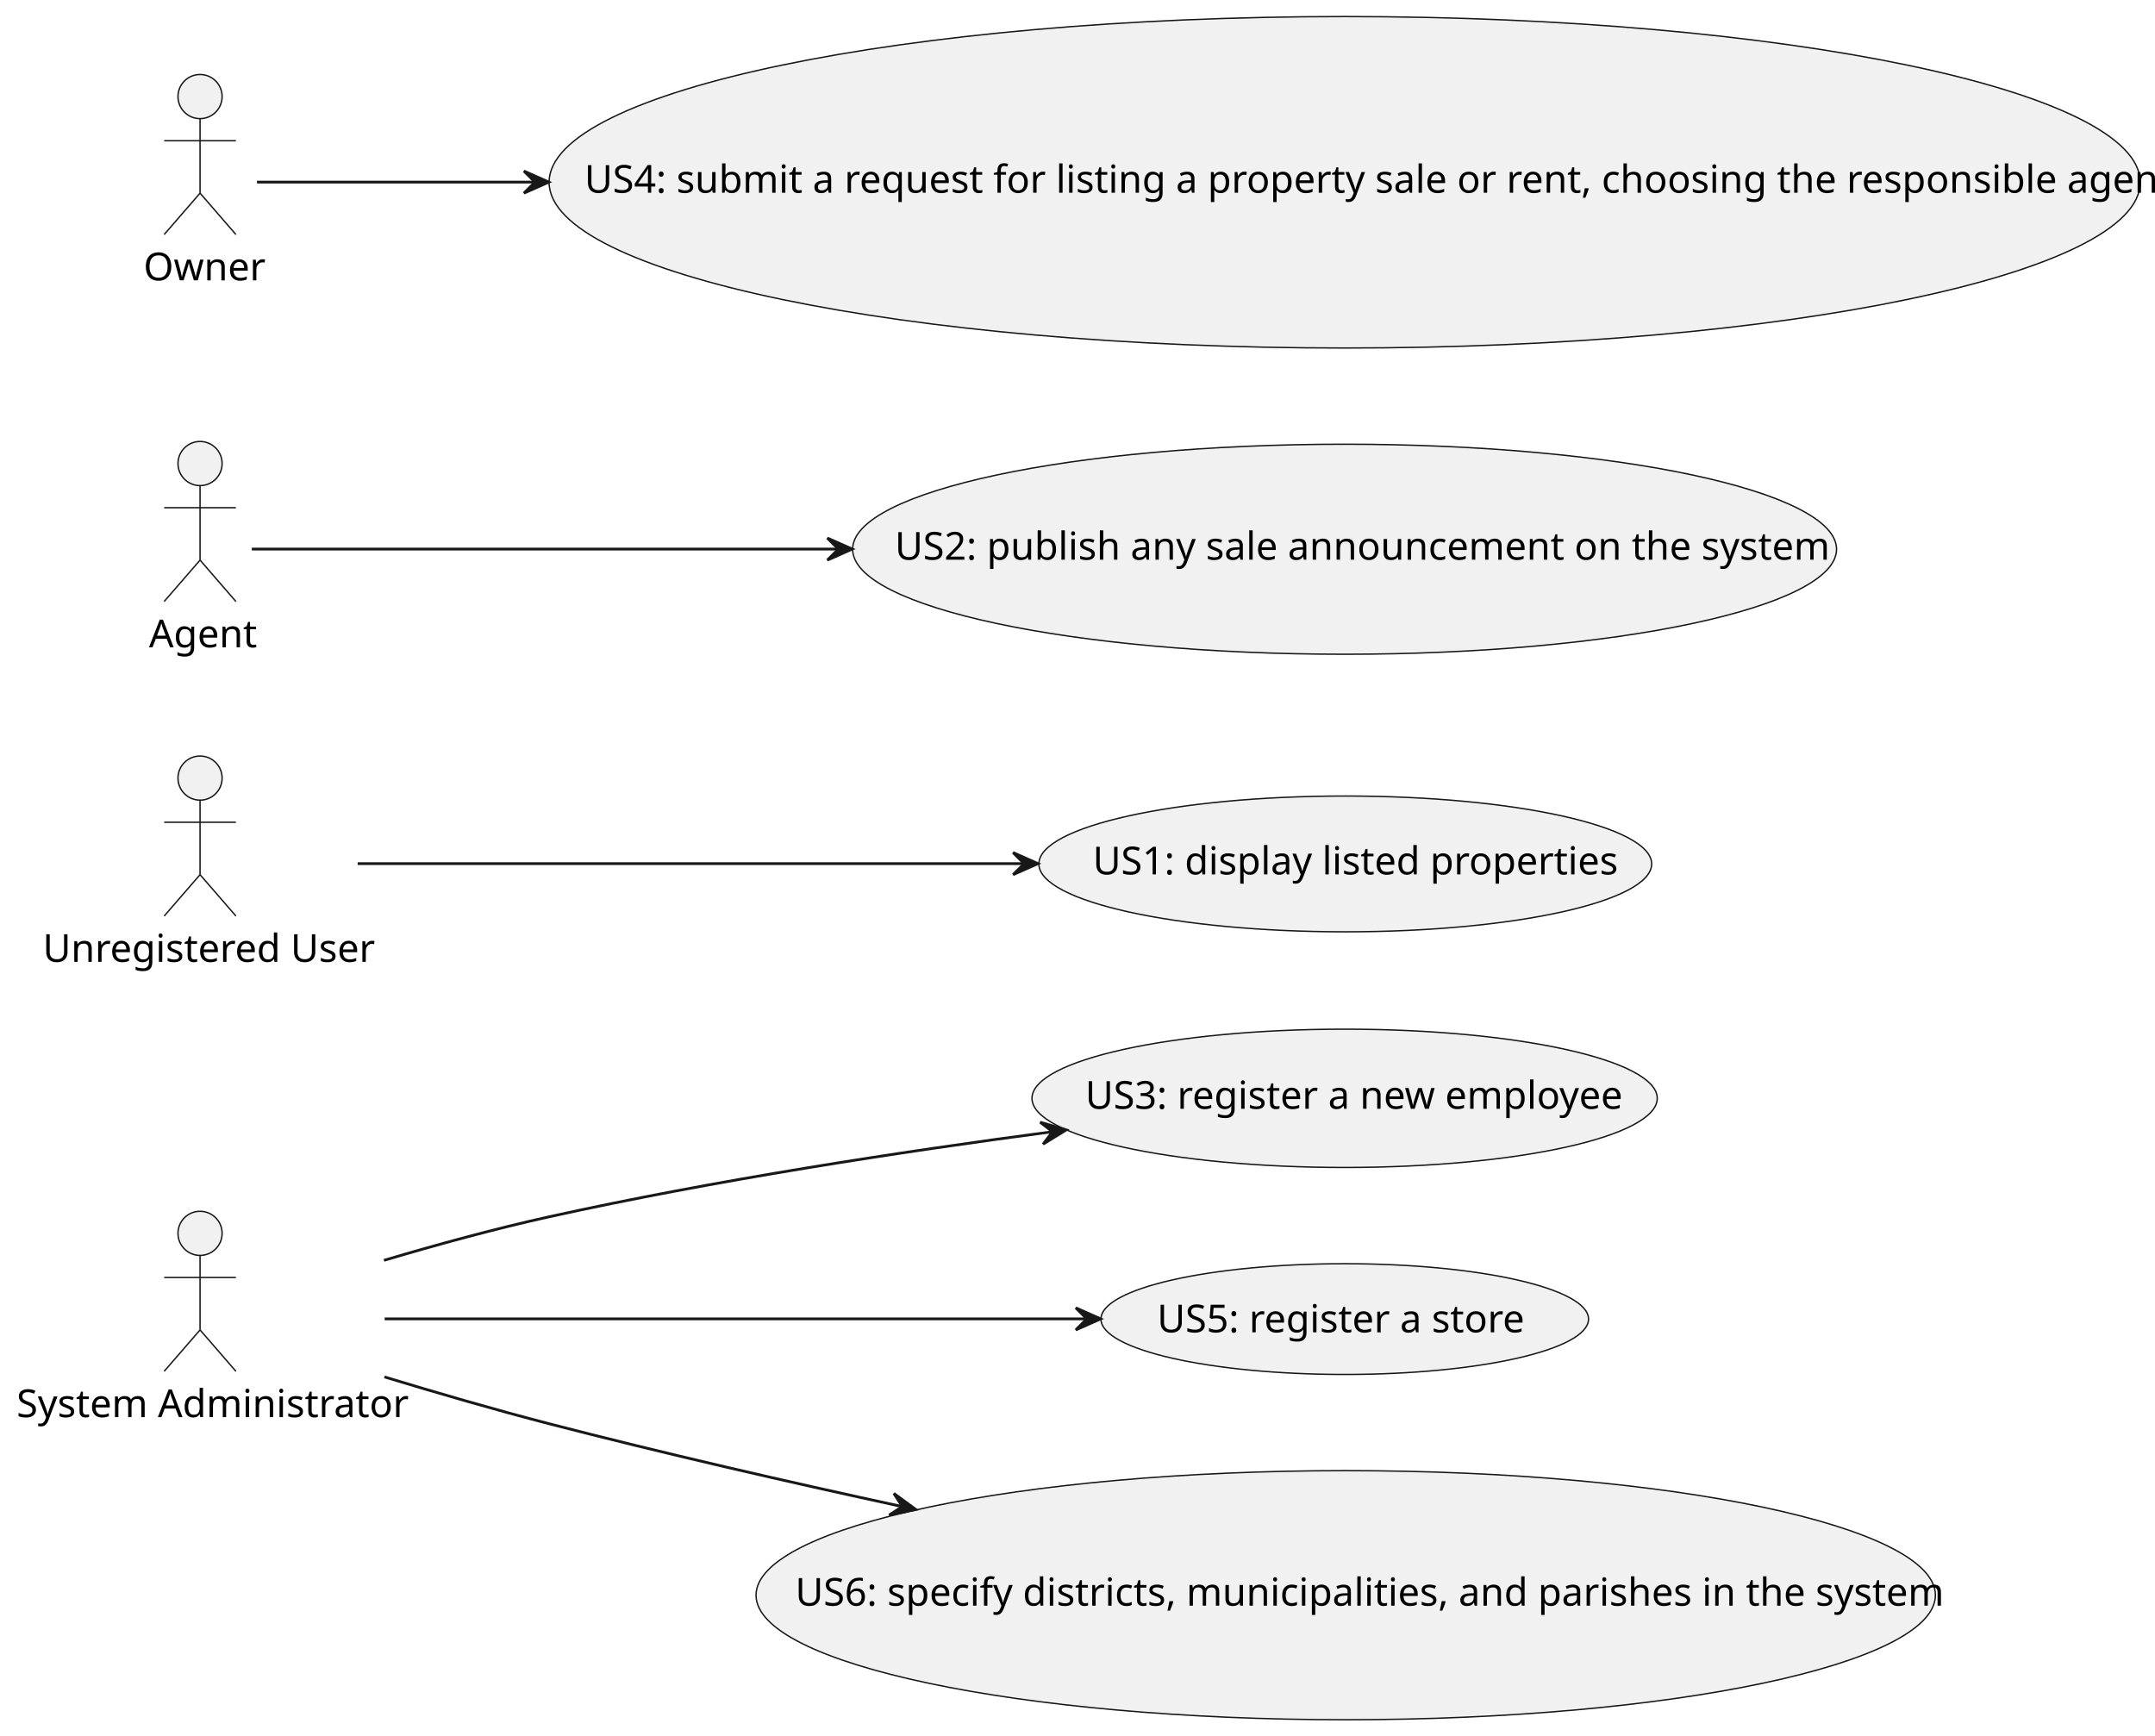
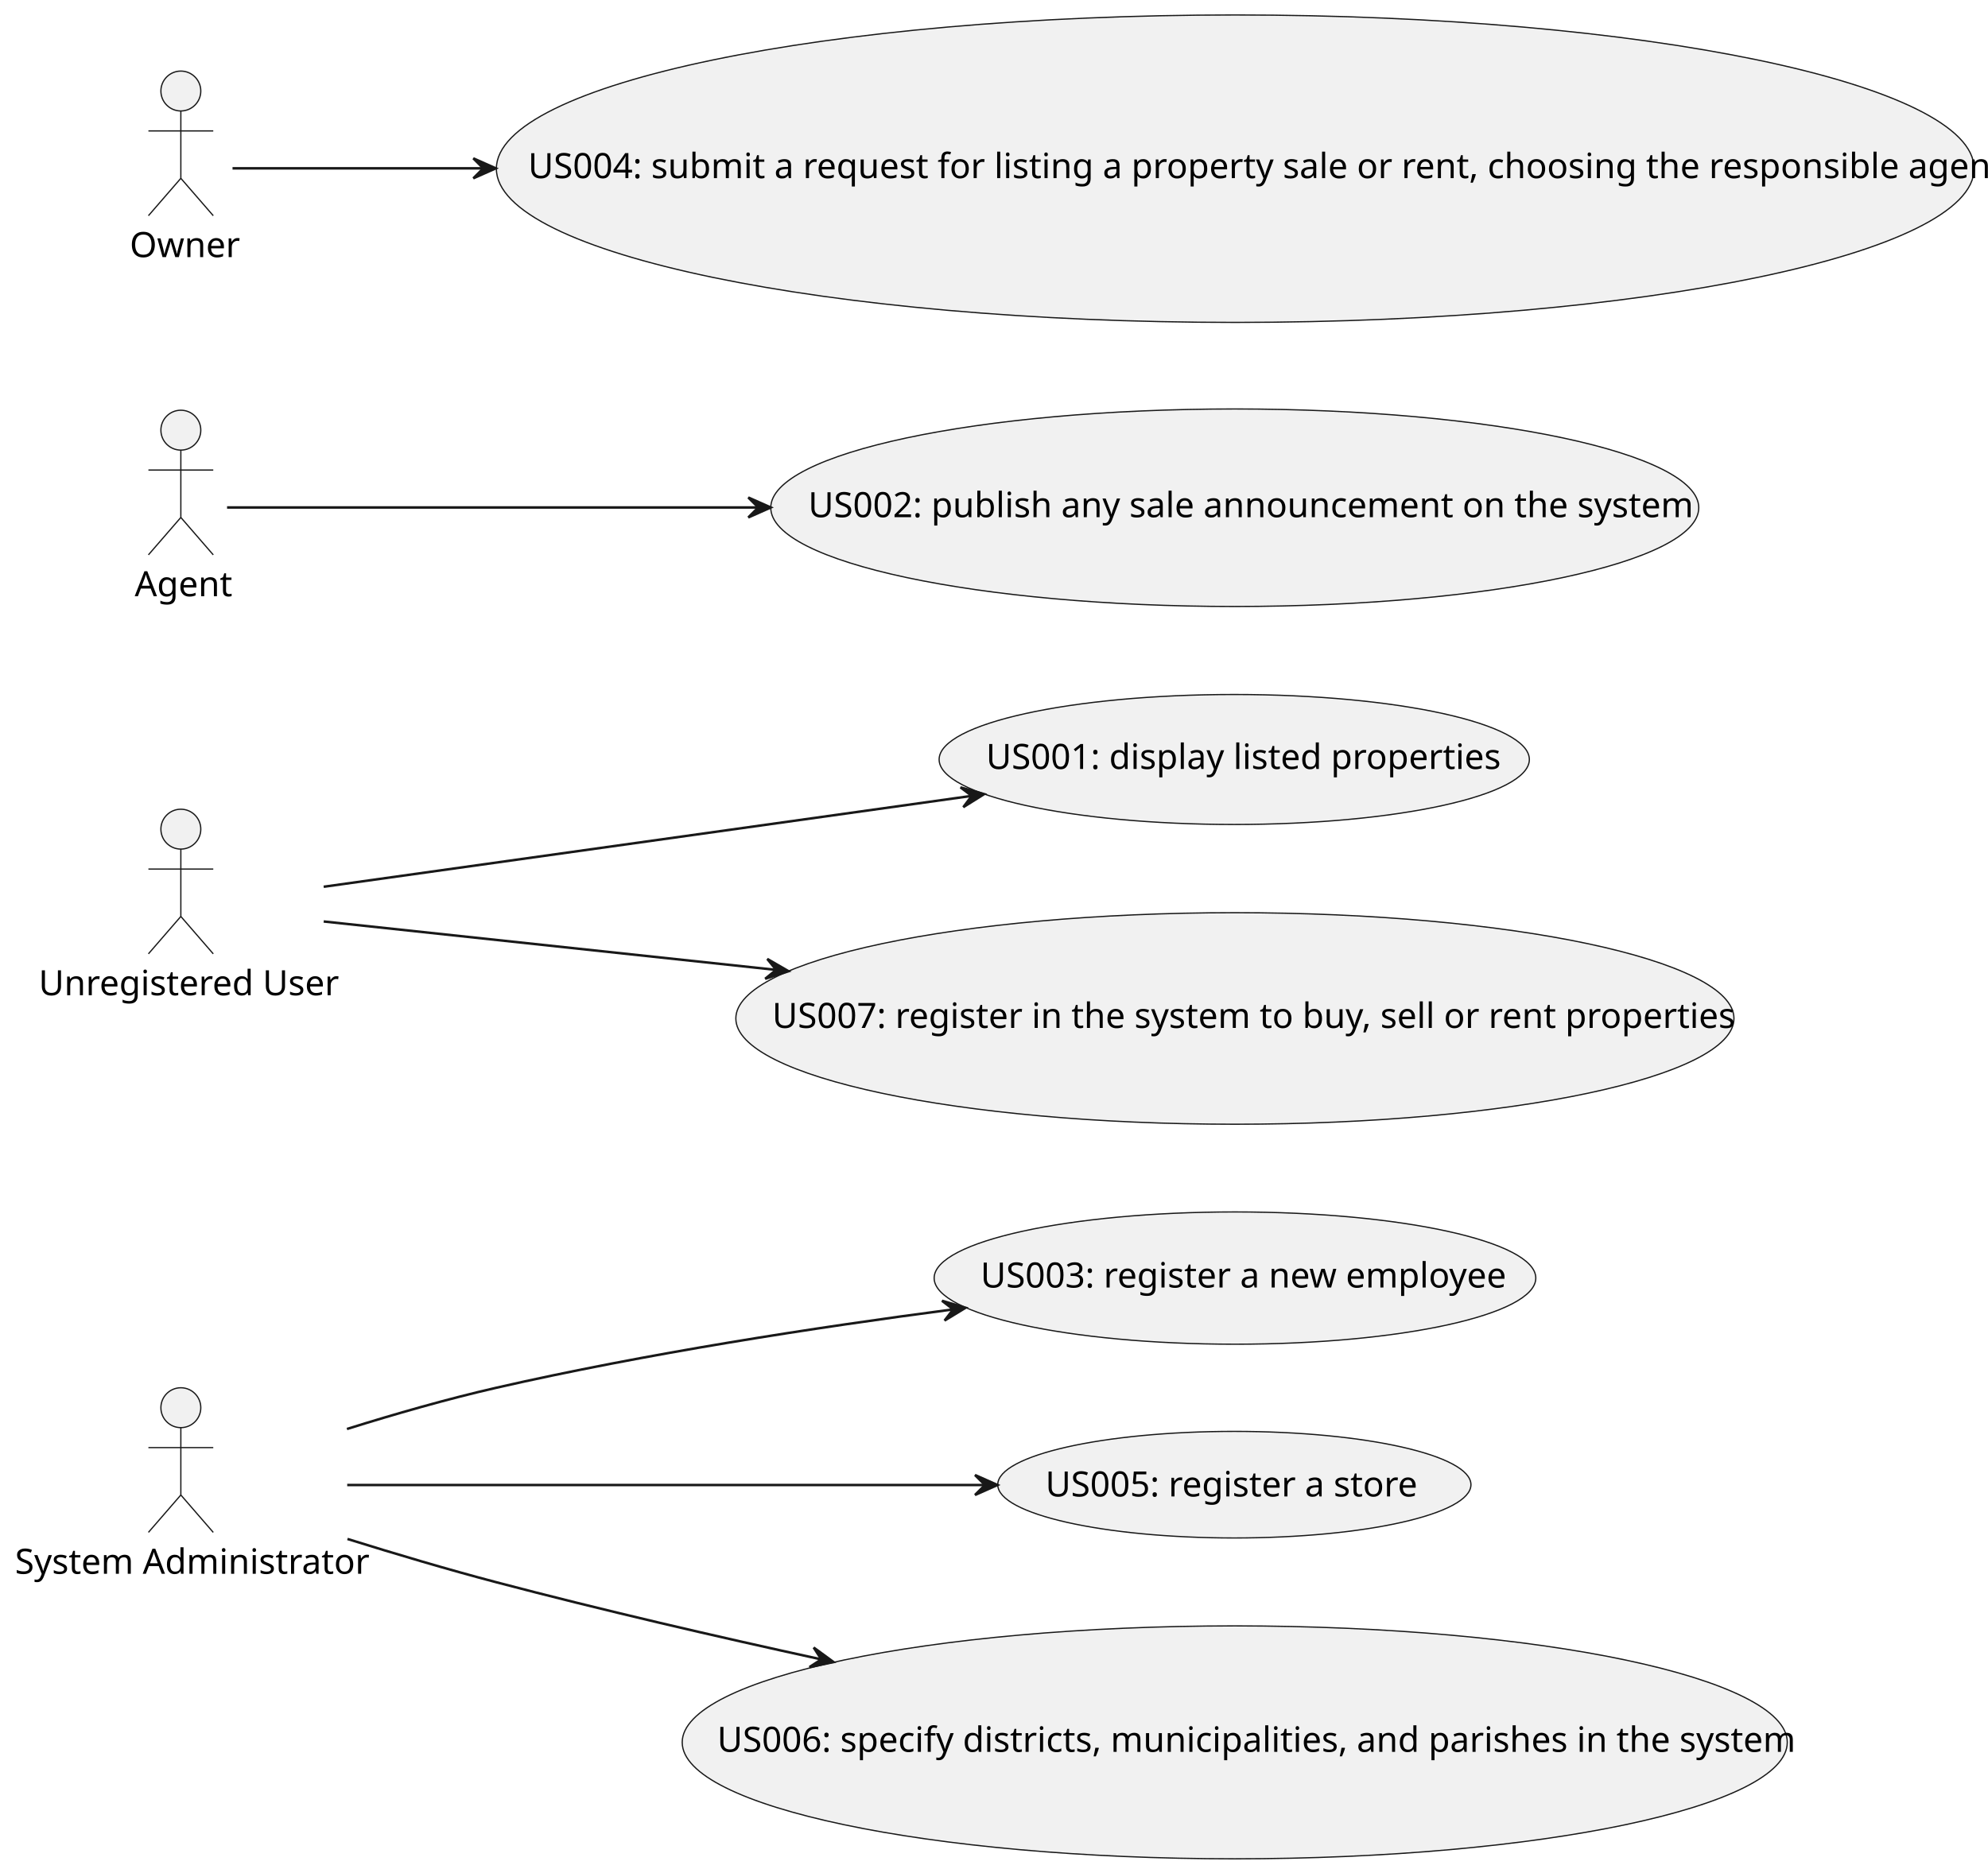
- <svg xmlns="http://www.w3.org/2000/svg" contentStyleType="text/css" height="629px" preserveAspectRatio="none" style="width:781px;height:629px;background:#FFFFFF;" version="1.1" viewBox="0 0 781 629" width="781px" zoomAndPan="magnify">
+ <svg xmlns="http://www.w3.org/2000/svg" contentStyleType="text/css" height="751px" preserveAspectRatio="none" style="width:797px;height:751px;background:#FFFFFF;" version="1.1" viewBox="0 0 797 751" width="797px" zoomAndPan="magnify">
  <defs />
  <g>
    <g id="elem_Admin">
-       <ellipse cx="72.5" cy="447" fill="#F1F1F1" rx="8" ry="8" style="stroke:#181818;stroke-width:0.5;" />
-       <path d="M72.5,455 L72.5,482 M59.5,463 L85.5,463 M72.5,482 L59.5,497 M72.5,482 L85.5,497 " fill="none" style="stroke:#181818;stroke-width:0.5;" />
-       <text fill="#000000" font-family="sans-serif" font-size="14" lengthAdjust="spacing" textLength="133" x="6" y="513.607">System Administrator</text>
+       <ellipse cx="72.5" cy="564.5" fill="#F1F1F1" rx="8" ry="8" style="stroke:#181818;stroke-width:0.5;" />
+       <path d="M72.5,572.5 L72.5,599.5 M59.5,580.5 L85.5,580.5 M72.5,599.5 L59.5,614.5 M72.5,599.5 L85.5,614.5 " fill="none" style="stroke:#181818;stroke-width:0.5;" />
+       <text fill="#000000" font-family="sans-serif" font-size="14" lengthAdjust="spacing" textLength="133" x="6" y="631.107">System Administrator</text>
    </g>
    <g id="elem_UnregUser">
-       <ellipse cx="72.5" cy="282" fill="#F1F1F1" rx="8" ry="8" style="stroke:#181818;stroke-width:0.5;" />
-       <path d="M72.5,290 L72.5,317 M59.5,298 L85.5,298 M72.5,317 L59.5,332 M72.5,317 L85.5,332 " fill="none" style="stroke:#181818;stroke-width:0.5;" />
-       <text fill="#000000" font-family="sans-serif" font-size="14" lengthAdjust="spacing" textLength="114" x="15.5" y="348.607">Unregistered User</text>
+       <ellipse cx="72.5" cy="332.5" fill="#F1F1F1" rx="8" ry="8" style="stroke:#181818;stroke-width:0.5;" />
+       <path d="M72.5,340.5 L72.5,367.5 M59.5,348.5 L85.5,348.5 M72.5,367.5 L59.5,382.5 M72.5,367.5 L85.5,382.5 " fill="none" style="stroke:#181818;stroke-width:0.5;" />
+       <text fill="#000000" font-family="sans-serif" font-size="14" lengthAdjust="spacing" textLength="114" x="15.5" y="399.107">Unregistered User</text>
    </g>
    <g id="elem_Agent">
-       <ellipse cx="72.5" cy="168" fill="#F1F1F1" rx="8" ry="8" style="stroke:#181818;stroke-width:0.5;" />
-       <path d="M72.5,176 L72.5,203 M59.5,184 L85.5,184 M72.5,203 L59.5,218 M72.5,203 L85.5,218 " fill="none" style="stroke:#181818;stroke-width:0.5;" />
-       <text fill="#000000" font-family="sans-serif" font-size="14" lengthAdjust="spacing" textLength="37" x="54" y="234.607">Agent</text>
+       <ellipse cx="72.5" cy="172.5" fill="#F1F1F1" rx="8" ry="8" style="stroke:#181818;stroke-width:0.5;" />
+       <path d="M72.5,180.5 L72.5,207.5 M59.5,188.5 L85.5,188.5 M72.5,207.5 L59.5,222.5 M72.5,207.5 L85.5,222.5 " fill="none" style="stroke:#181818;stroke-width:0.5;" />
+       <text fill="#000000" font-family="sans-serif" font-size="14" lengthAdjust="spacing" textLength="37" x="54" y="239.107">Agent</text>
    </g>
    <g id="elem_Owner">
-       <ellipse cx="72.5" cy="35" fill="#F1F1F1" rx="8" ry="8" style="stroke:#181818;stroke-width:0.5;" />
-       <path d="M72.5,43 L72.5,70 M59.5,51 L85.5,51 M72.5,70 L59.5,85 M72.5,70 L85.5,85 " fill="none" style="stroke:#181818;stroke-width:0.5;" />
-       <text fill="#000000" font-family="sans-serif" font-size="14" lengthAdjust="spacing" textLength="41" x="52" y="101.607">Owner</text>
+       <ellipse cx="72.5" cy="36.5" fill="#F1F1F1" rx="8" ry="8" style="stroke:#181818;stroke-width:0.5;" />
+       <path d="M72.5,44.5 L72.5,71.5 M59.5,52.5 L85.5,52.5 M72.5,71.5 L59.5,86.5 M72.5,71.5 L85.5,86.5 " fill="none" style="stroke:#181818;stroke-width:0.5;" />
+       <text fill="#000000" font-family="sans-serif" font-size="14" lengthAdjust="spacing" textLength="41" x="52" y="103.107">Owner</text>
    </g>
-     <g id="elem_US1: display listed properties">
-       <ellipse cx="487.543" cy="313.109" fill="#F1F1F1" rx="111.043" ry="24.609" style="stroke:#181818;stroke-width:0.5;" />
-       <text fill="#000000" font-family="sans-serif" font-size="14" lengthAdjust="spacing" textLength="183" x="396.043" y="316.906">US1: display listed properties</text>
+     <g id="elem_US001: display listed properties">
+       <ellipse cx="494.814" cy="304.563" fill="#F1F1F1" rx="118.314" ry="26.063" style="stroke:#181818;stroke-width:0.5;" />
+       <text fill="#000000" font-family="sans-serif" font-size="14" lengthAdjust="spacing" textLength="199" x="395.314" y="308.36">US001: display listed properties</text>
    </g>
-     <g id="elem_US2: publish any sale announcement on the system">
-       <ellipse cx="487.295" cy="199.059" fill="#F1F1F1" rx="178.294" ry="38.059" style="stroke:#181818;stroke-width:0.5;" />
-       <text fill="#000000" font-family="sans-serif" font-size="14" lengthAdjust="spacing" textLength="326" x="324.295" y="202.856">US2: publish any sale announcement on the system</text>
+     <g id="elem_US002: publish any sale announcement on the system">
+       <ellipse cx="495.02" cy="203.604" fill="#F1F1F1" rx="186.02" ry="39.604" style="stroke:#181818;stroke-width:0.5;" />
+       <text fill="#000000" font-family="sans-serif" font-size="14" lengthAdjust="spacing" textLength="342" x="324.02" y="207.401">US002: publish any sale announcement on the system</text>
    </g>
-     <g id="elem_US3: register a new employee">
-       <ellipse cx="487.305" cy="398.061" fill="#F1F1F1" rx="113.305" ry="25.061" style="stroke:#181818;stroke-width:0.5;" />
-       <text fill="#000000" font-family="sans-serif" font-size="14" lengthAdjust="spacing" textLength="188" x="393.305" y="401.858">US3: register a new employee</text>
+     <g id="elem_US003: register a new employee">
+       <ellipse cx="495.106" cy="512.521" fill="#F1F1F1" rx="120.606" ry="26.521" style="stroke:#181818;stroke-width:0.5;" />
+       <text fill="#000000" font-family="sans-serif" font-size="14" lengthAdjust="spacing" textLength="204" x="393.106" y="516.318">US003: register a new employee</text>
    </g>
-     <g id="elem_US4: submit a request for listing a property sale or rent, choosing the responsible agent">
-       <ellipse cx="487.323" cy="66.065" fill="#F1F1F1" rx="288.323" ry="60.065" style="stroke:#181818;stroke-width:0.5;" />
-       <text fill="#000000" font-family="sans-serif" font-size="14" lengthAdjust="spacing" textLength="551" x="211.823" y="69.862">US4: submit a request for listing a property sale or rent, choosing the responsible agent</text>
+     <g id="elem_US004: submit a request for listing a property sale or rent, choosing the responsible agent">
+       <ellipse cx="495.219" cy="67.644" fill="#F1F1F1" rx="296.219" ry="61.644" style="stroke:#181818;stroke-width:0.5;" />
+       <text fill="#000000" font-family="sans-serif" font-size="14" lengthAdjust="spacing" textLength="567" x="211.719" y="71.441">US004: submit a request for listing a property sale or rent, choosing the responsible agent</text>
    </g>
-     <g id="elem_US5: register a store">
-       <ellipse cx="487.353" cy="478.071" fill="#F1F1F1" rx="88.353" ry="20.071" style="stroke:#181818;stroke-width:0.5;" />
-       <text fill="#000000" font-family="sans-serif" font-size="14" lengthAdjust="spacing" textLength="130" x="419.353" y="482.874">US5: register a store</text>
+     <g id="elem_US005: register a store">
+       <ellipse cx="494.855" cy="595.371" fill="#F1F1F1" rx="94.855" ry="21.371" style="stroke:#181818;stroke-width:0.5;" />
+       <text fill="#000000" font-family="sans-serif" font-size="14" lengthAdjust="spacing" textLength="146" x="419.109" y="600.1">US005: register a store</text>
    </g>
-     <g id="elem_US6: specify districts, municipalities, and parishes in the system">
-       <ellipse cx="487.707" cy="578.141" fill="#F1F1F1" rx="213.707" ry="45.141" style="stroke:#181818;stroke-width:0.5;" />
-       <text fill="#000000" font-family="sans-serif" font-size="14" lengthAdjust="spacing" textLength="399" x="288.207" y="581.938">US6: specify districts, municipalities, and parishes in the system</text>
+     <g id="elem_US006: specify districts, municipalities, and parishes in the system">
+       <ellipse cx="495.016" cy="698.703" fill="#F1F1F1" rx="221.516" ry="46.703" style="stroke:#181818;stroke-width:0.5;" />
+       <text fill="#000000" font-family="sans-serif" font-size="14" lengthAdjust="spacing" textLength="415" x="287.516" y="702.5">US006: specify districts, municipalities, and parishes in the system</text>
    </g>
-     <g id="link_UnregUser_US1: display listed properties">
-       <path d="M129.63,313 C191.35,313 292.22,313 371,313 " fill="none" id="UnregUser-to-US1: display listed properties" style="stroke:#181818;stroke-width:1.0;" />
-       <polygon fill="#181818" points="376.16,313,367.16,309,371.16,313,367.16,317,376.16,313" style="stroke:#181818;stroke-width:1.0;" />
+     <g id="elem_US007: register in the system to buy, sell or rent properties">
+       <ellipse cx="495.077" cy="408.415" fill="#F1F1F1" rx="200.077" ry="42.415" style="stroke:#181818;stroke-width:0.5;" />
+       <text fill="#000000" font-family="sans-serif" font-size="14" lengthAdjust="spacing" textLength="371" x="309.577" y="412.212">US007: register in the system to buy, sell or rent properties</text>
    </g>
-     <g id="link_Agent_US2: publish any sale announcement on the system">
-       <path d="M91.25,199 C128.6,199 218.9,199 303.78,199 " fill="none" id="Agent-to-US2: publish any sale announcement on the system" style="stroke:#181818;stroke-width:1.0;" />
-       <polygon fill="#181818" points="308.84,199,299.84,195,303.84,199,299.84,203,308.84,199" style="stroke:#181818;stroke-width:1.0;" />
+     <g id="link_UnregUser_US001: display listed properties">
+       <path d="M129.77,355.6 C195.91,346.33 307.03,330.73 389.18,319.21 " fill="none" id="UnregUser-to-US001: display listed properties" style="stroke:#181818;stroke-width:1.0;" />
+       <polygon fill="#181818" points="394.55,318.45,385.078,315.752,389.599,319.151,386.2,323.673,394.55,318.45" style="stroke:#181818;stroke-width:1.0;" />
    </g>
-     <g id="link_Admin_US3: register a new employee">
-       <path d="M139.16,456.78 C158.31,451.1 179.37,445.34 199,441 C258.79,427.78 326.49,417.43 381.17,410.2 " fill="none" id="Admin-to-US3: register a new employee" style="stroke:#181818;stroke-width:1.0;" />
-       <polygon fill="#181818" points="386.42,409.51,376.972,406.727,381.463,410.167,378.024,414.658,386.42,409.51" style="stroke:#181818;stroke-width:1.0;" />
+     <g id="link_Agent_US002: publish any sale announcement on the system">
+       <path d="M91.03,203.5 C128.14,203.5 218.26,203.5 303.89,203.5 " fill="none" id="Agent-to-US002: publish any sale announcement on the system" style="stroke:#181818;stroke-width:1.0;" />
+       <polygon fill="#181818" points="309,203.5,300,199.5,304,203.5,300,207.5,309,203.5" style="stroke:#181818;stroke-width:1.0;" />
    </g>
-     <g id="link_Owner_US4: submit a request for listing a property sale or rent, choosing the responsible agent">
-       <path d="M93.14,66 C114.4,66 151.03,66 193.65,66 " fill="none" id="Owner-to-US4: submit a request for listing a property sale or rent, choosing the responsible agent" style="stroke:#181818;stroke-width:1.0;" />
-       <polygon fill="#181818" points="198.88,66,189.88,62,193.88,66,189.88,70,198.88,66" style="stroke:#181818;stroke-width:1.0;" />
+     <g id="link_Admin_US003: register a new employee">
+       <path d="M139.09,573.04 C158.24,567.05 179.32,561 199,556.5 C258.9,542.81 326.66,532.36 382.12,525.08 " fill="none" id="Admin-to-US003: register a new employee" style="stroke:#181818;stroke-width:1.0;" />
+       <polygon fill="#181818" points="387.1,524.43,377.66,521.621,382.142,525.073,378.689,529.554,387.1,524.43" style="stroke:#181818;stroke-width:1.0;" />
    </g>
-     <g id="link_Admin_US5: register a store">
-       <path d="M139.4,478 C208.15,478 316.49,478 393.83,478 " fill="none" id="Admin-to-US5: register a store" style="stroke:#181818;stroke-width:1.0;" />
-       <polygon fill="#181818" points="398.88,478,389.88,474,393.88,478,389.88,482,398.88,478" style="stroke:#181818;stroke-width:1.0;" />
+     <g id="link_Owner_US004: submit a request for listing a property sale or rent, choosing the responsible agent">
+       <path d="M93.22,67.5 C114.44,67.5 150.94,67.5 193.53,67.5 " fill="none" id="Owner-to-US004: submit a request for listing a property sale or rent, choosing the responsible agent" style="stroke:#181818;stroke-width:1.0;" />
+       <polygon fill="#181818" points="198.76,67.5,189.76,63.5,193.76,67.5,189.76,71.5,198.76,67.5" style="stroke:#181818;stroke-width:1.0;" />
    </g>
-     <g id="link_Admin_US6: specify districts, municipalities, and parishes in the system">
-       <path d="M139.32,499.03 C158.48,504.85 179.5,510.95 199,516 C240.21,526.66 285.06,536.96 326.82,545.99 " fill="none" id="Admin-to-US6: specify districts, municipalities, and parishes in the system" style="stroke:#181818;stroke-width:1.0;" />
-       <polygon fill="#181818" points="331.9,547.08,323.95,541.267,327.013,546.023,322.258,549.086,331.9,547.08" style="stroke:#181818;stroke-width:1.0;" />
+     <g id="link_Admin_US005: register a store">
+       <path d="M139.2,595.5 C207.69,595.5 315.83,595.5 394.74,595.5 " fill="none" id="Admin-to-US005: register a store" style="stroke:#181818;stroke-width:1.0;" />
+       <polygon fill="#181818" points="399.89,595.5,390.89,591.5,394.89,595.5,390.89,599.5,399.89,595.5" style="stroke:#181818;stroke-width:1.0;" />
+     </g>
+     <g id="link_Admin_US006: specify districts, municipalities, and parishes in the system">
+       <path d="M139.3,617.14 C158.45,623.11 179.47,629.36 199,634.5 C240.97,645.55 286.65,656.15 329.26,665.43 " fill="none" id="Admin-to-US006: specify districts, municipalities, and parishes in the system" style="stroke:#181818;stroke-width:1.0;" />
+       <polygon fill="#181818" points="334.17,666.5,326.219,660.687,329.283,665.443,324.528,668.506,334.17,666.5" style="stroke:#181818;stroke-width:1.0;" />
+     </g>
+     <g id="link_UnregUser_US007: register in the system to buy, sell or rent properties">
+       <path d="M129.77,369.52 C176.45,374.52 245.54,381.91 311.03,388.92 " fill="none" id="UnregUser-to-US007: register in the system to buy, sell or rent properties" style="stroke:#181818;stroke-width:1.0;" />
+       <polygon fill="#181818" points="316.14,389.47,307.613,384.541,311.168,388.941,306.767,392.496,316.14,389.47" style="stroke:#181818;stroke-width:1.0;" />
    </g>
  </g>
</svg>
